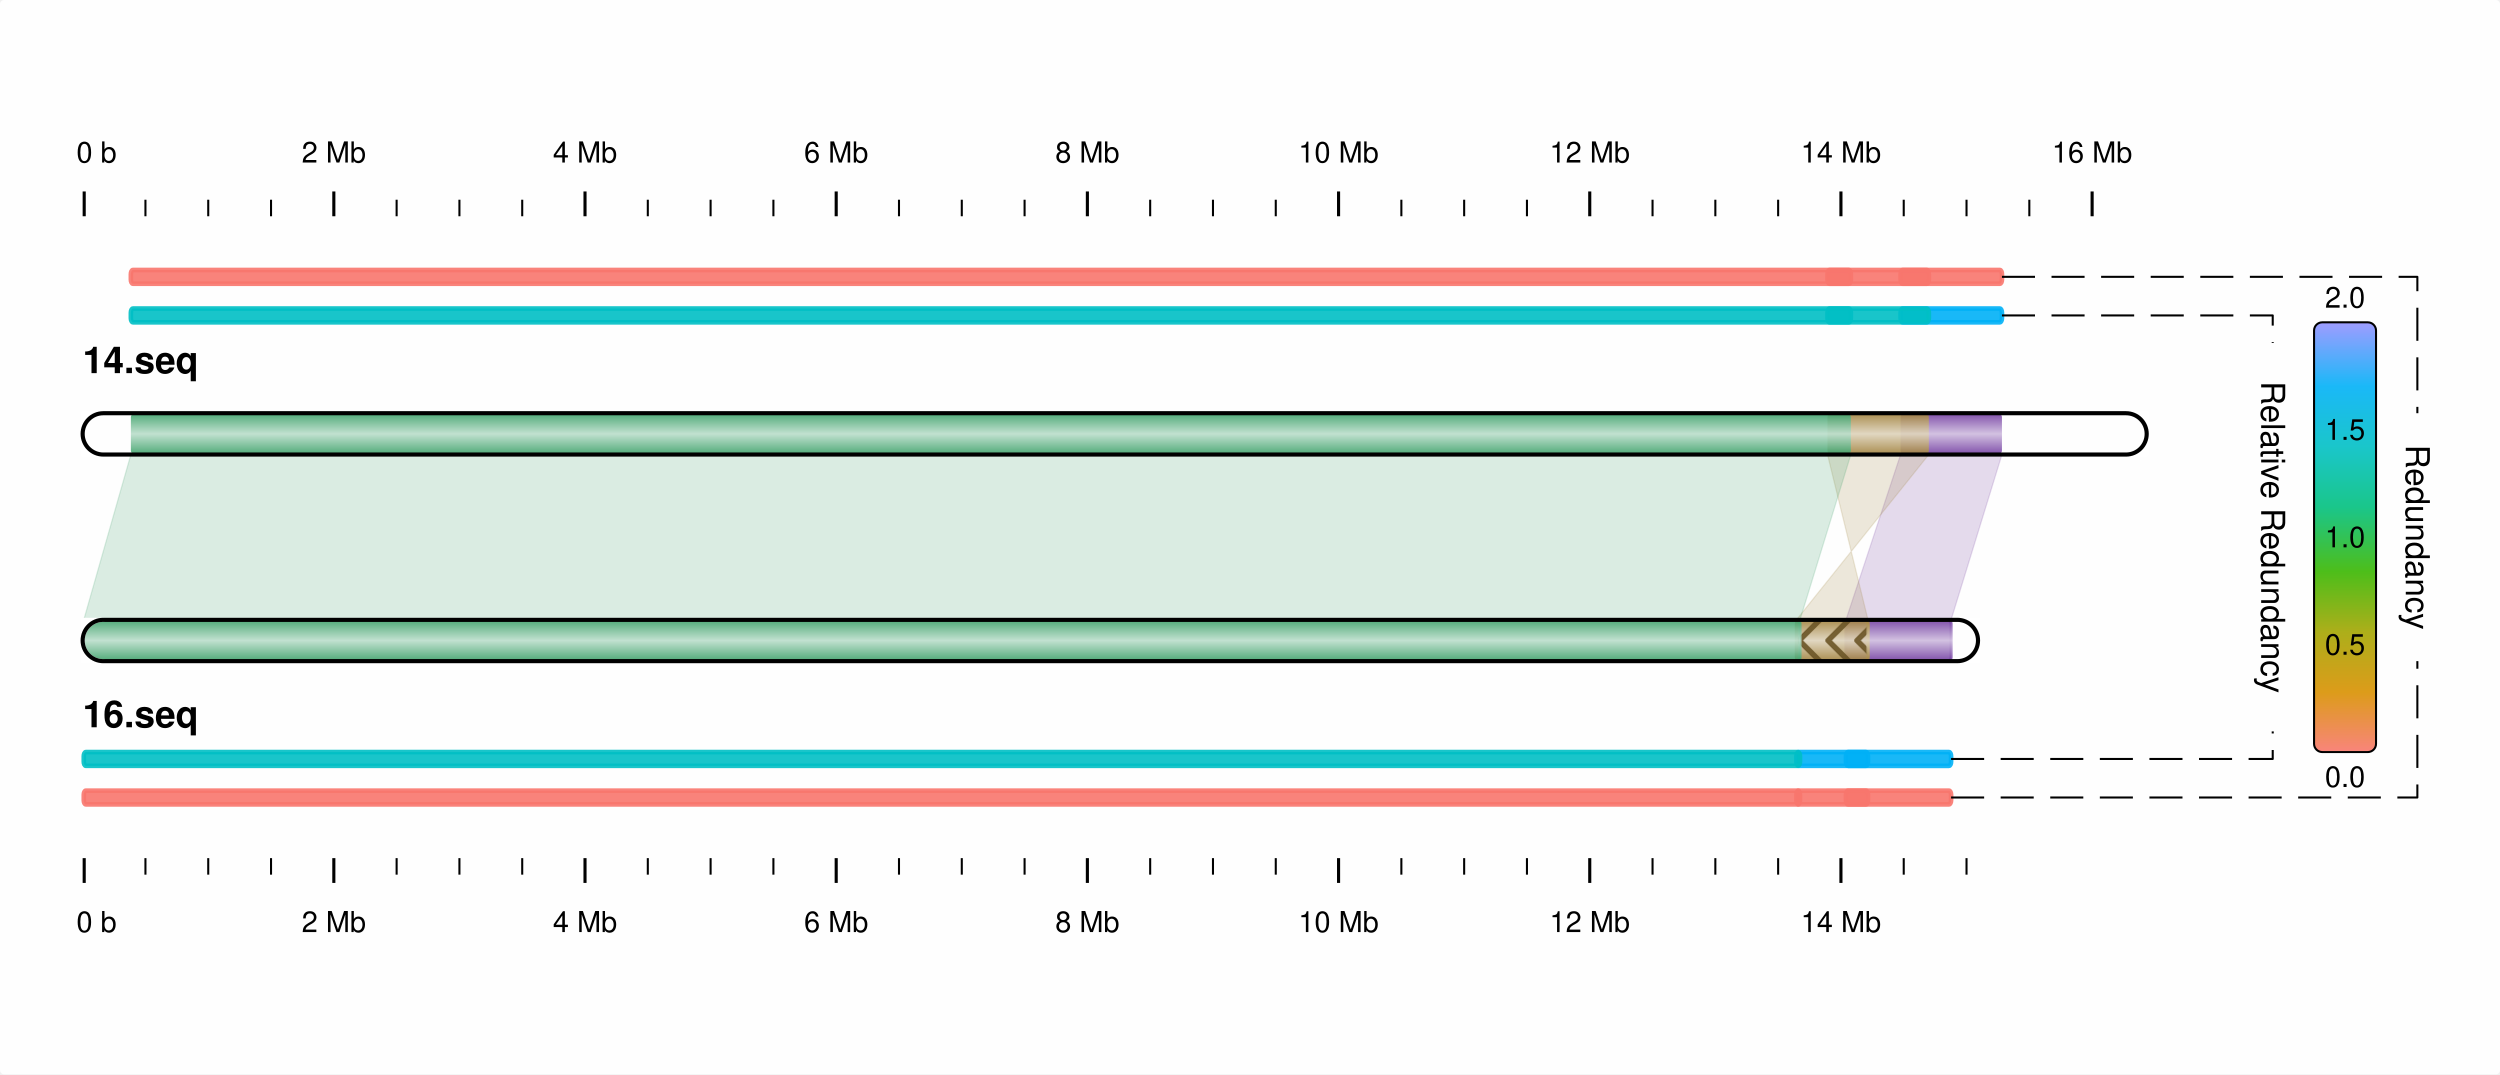
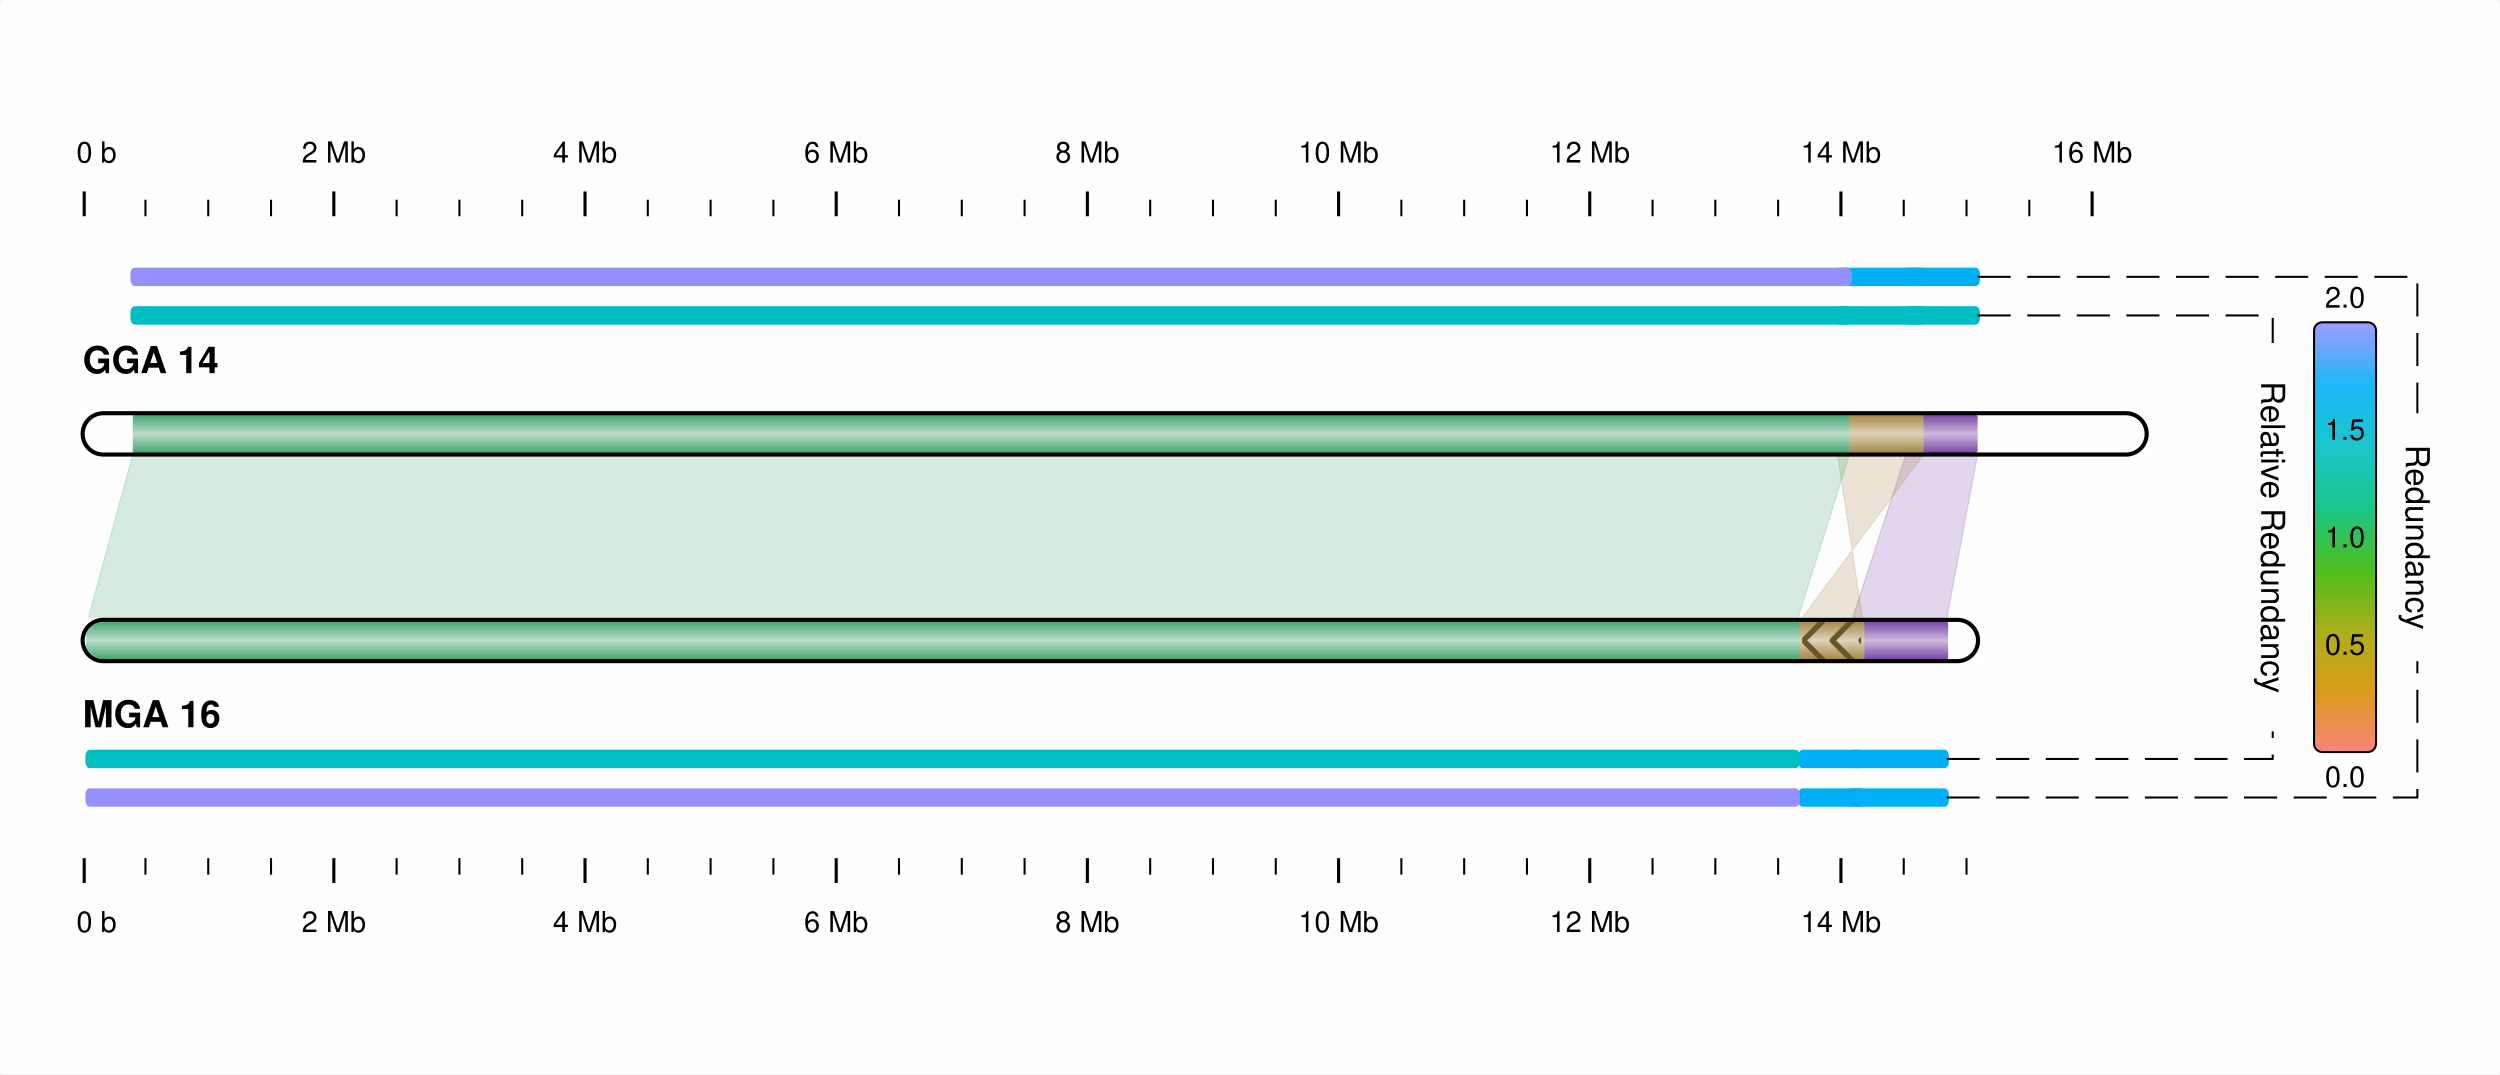
<svg xmlns="http://www.w3.org/2000/svg" viewBox="0 0 605 260">
  <rect x="0" y="0" width="605" height="260" rx="1" ry="1" fill="white" fill-opacity="0.9" stroke="white" stroke-width="0" stroke-opacity="1" />
  <text id="18.50000039.333328" x="18.5" y="39.333" dominant-baseline="" baseline-shift="" alignment-baseline="" font-size="7px" font-family="Helvetica,Arial" font-variant="normal" text-anchor="start" text-align="start" line-height="125%%">
0 b</text>
  <line id="20.37500046.33332820.37500052.333328" x1="20.375" y1="46.333" x2="20.375" y2="52.333" stroke-width="0.75" stroke="black" />
  <line id="35.19664448.33332835.19664452.333328" x1="35.197" y1="48.333" x2="35.197" y2="52.333" stroke-width="0.5" stroke="black" />
  <line id="50.39328848.33332850.39328852.333328" x1="50.393" y1="48.333" x2="50.393" y2="52.333" stroke-width="0.5" stroke="black" />
  <line id="65.58993548.33332865.58993552.333328" x1="65.59" y1="48.333" x2="65.59" y2="52.333" stroke-width="0.5" stroke="black" />
  <line id="80.78657546.33332880.78657552.333328" x1="80.787" y1="46.333" x2="80.787" y2="52.333" stroke-width="0.75" stroke="black" />
  <text id="80.78657539.333328" x="80.787" y="39.333" dominant-baseline="" baseline-shift="" alignment-baseline="" font-size="7px" font-weight="normal" font-family="Helvetica,Arial" font-variant="normal" text-anchor="middle" text-align="start" line-height="125%%">
2 Mb</text>
  <line id="95.98322348.33332895.98322352.333328" x1="95.983" y1="48.333" x2="95.983" y2="52.333" stroke-width="0.5" stroke="black" />
  <line id="111.17987148.333328111.17987152.333328" x1="111.18" y1="48.333" x2="111.18" y2="52.333" stroke-width="0.5" stroke="black" />
  <line id="126.37651148.333328126.37651152.333328" x1="126.377" y1="48.333" x2="126.377" y2="52.333" stroke-width="0.5" stroke="black" />
  <line id="141.57315146.333328141.57315152.333328" x1="141.573" y1="46.333" x2="141.573" y2="52.333" stroke-width="0.75" stroke="black" />
  <text id="141.57315139.333328" x="141.573" y="39.333" dominant-baseline="" baseline-shift="" alignment-baseline="" font-size="7px" font-weight="normal" font-family="Helvetica,Arial" font-variant="normal" text-anchor="middle" text-align="start" line-height="125%%">
4 Mb</text>
  <line id="156.76980648.333328156.76980652.333328" x1="156.77" y1="48.333" x2="156.77" y2="52.333" stroke-width="0.5" stroke="black" />
  <line id="171.96644648.333328171.96644652.333328" x1="171.966" y1="48.333" x2="171.966" y2="52.333" stroke-width="0.5" stroke="black" />
  <line id="187.16308648.333328187.16308652.333328" x1="187.163" y1="48.333" x2="187.163" y2="52.333" stroke-width="0.5" stroke="black" />
  <line id="202.35974146.333328202.35974152.333328" x1="202.36" y1="46.333" x2="202.36" y2="52.333" stroke-width="0.75" stroke="black" />
  <text id="202.35974139.333328" x="202.36" y="39.333" dominant-baseline="" baseline-shift="" alignment-baseline="" font-size="7px" font-weight="normal" font-family="Helvetica,Arial" font-variant="normal" text-anchor="middle" text-align="start" line-height="125%%">
6 Mb</text>
  <line id="217.55638148.333328217.55638152.333328" x1="217.556" y1="48.333" x2="217.556" y2="52.333" stroke-width="0.5" stroke="black" />
  <line id="232.75302148.333328232.75302152.333328" x1="232.753" y1="48.333" x2="232.753" y2="52.333" stroke-width="0.5" stroke="black" />
  <line id="247.94966148.333328247.94966152.333328" x1="247.95" y1="48.333" x2="247.95" y2="52.333" stroke-width="0.5" stroke="black" />
  <line id="263.14630146.333328263.14630152.333328" x1="263.146" y1="46.333" x2="263.146" y2="52.333" stroke-width="0.75" stroke="black" />
  <text id="263.14630139.333328" x="263.146" y="39.333" dominant-baseline="" baseline-shift="" alignment-baseline="" font-size="7px" font-weight="normal" font-family="Helvetica,Arial" font-variant="normal" text-anchor="middle" text-align="start" line-height="125%%">
8 Mb</text>
  <line id="278.34295748.333328278.34295752.333328" x1="278.343" y1="48.333" x2="278.343" y2="52.333" stroke-width="0.5" stroke="black" />
  <line id="293.53961248.333328293.53961252.333328" x1="293.54" y1="48.333" x2="293.54" y2="52.333" stroke-width="0.5" stroke="black" />
  <line id="308.73623748.333328308.73623752.333328" x1="308.736" y1="48.333" x2="308.736" y2="52.333" stroke-width="0.5" stroke="black" />
  <line id="323.93289246.333328323.93289252.333328" x1="323.933" y1="46.333" x2="323.933" y2="52.333" stroke-width="0.75" stroke="black" />
  <text id="323.93289239.333328" x="323.933" y="39.333" dominant-baseline="" baseline-shift="" alignment-baseline="" font-size="7px" font-weight="normal" font-family="Helvetica,Arial" font-variant="normal" text-anchor="middle" text-align="start" line-height="125%%">
10 Mb</text>
  <line id="339.12954748.333328339.12954752.333328" x1="339.13" y1="48.333" x2="339.13" y2="52.333" stroke-width="0.5" stroke="black" />
  <line id="354.32617248.333328354.32617252.333328" x1="354.326" y1="48.333" x2="354.326" y2="52.333" stroke-width="0.5" stroke="black" />
  <line id="369.52282748.333328369.52282752.333328" x1="369.523" y1="48.333" x2="369.523" y2="52.333" stroke-width="0.5" stroke="black" />
  <line id="384.71948246.333328384.71948252.333328" x1="384.719" y1="46.333" x2="384.719" y2="52.333" stroke-width="0.75" stroke="black" />
  <text id="384.71948239.333328" x="384.719" y="39.333" dominant-baseline="" baseline-shift="" alignment-baseline="" font-size="7px" font-weight="normal" font-family="Helvetica,Arial" font-variant="normal" text-anchor="middle" text-align="start" line-height="125%%">
12 Mb</text>
  <line id="399.91610748.333328399.91610752.333328" x1="399.916" y1="48.333" x2="399.916" y2="52.333" stroke-width="0.5" stroke="black" />
  <line id="415.11276248.333328415.11276252.333328" x1="415.113" y1="48.333" x2="415.113" y2="52.333" stroke-width="0.5" stroke="black" />
  <line id="430.30941848.333328430.30941852.333328" x1="430.309" y1="48.333" x2="430.309" y2="52.333" stroke-width="0.5" stroke="black" />
  <line id="445.50604246.333328445.50604252.333328" x1="445.506" y1="46.333" x2="445.506" y2="52.333" stroke-width="0.75" stroke="black" />
  <text id="445.50604239.333328" x="445.506" y="39.333" dominant-baseline="" baseline-shift="" alignment-baseline="" font-size="7px" font-weight="normal" font-family="Helvetica,Arial" font-variant="normal" text-anchor="middle" text-align="start" line-height="125%%">
14 Mb</text>
  <line id="460.70269848.333328460.70269852.333328" x1="460.703" y1="48.333" x2="460.703" y2="52.333" stroke-width="0.5" stroke="black" />
  <line id="475.89932348.333328475.89932352.333328" x1="475.899" y1="48.333" x2="475.899" y2="52.333" stroke-width="0.5" stroke="black" />
  <line id="491.09597848.333328491.09597852.333328" x1="491.096" y1="48.333" x2="491.096" y2="52.333" stroke-width="0.5" stroke="black" />
  <line id="506.29263346.333328506.29263352.333328" x1="506.293" y1="46.333" x2="506.293" y2="52.333" stroke-width="0.75" stroke="black" />
  <text id="506.29263339.333328" x="506.293" y="39.333" dominant-baseline="" baseline-shift="" alignment-baseline="" font-size="7px" font-weight="normal" font-family="Helvetica,Arial" font-variant="normal" text-anchor="middle" text-align="start" line-height="125%%">
16 Mb</text>
  <text id="18.500000225.566666" x="18.5" y="225.567" dominant-baseline="" baseline-shift="" alignment-baseline="" font-size="7px" font-family="Helvetica,Arial" font-variant="normal" text-anchor="start" text-align="start" line-height="125%%">
0 b</text>
  <line id="20.375000213.66667220.375000207.666672" x1="20.375" y1="213.667" x2="20.375" y2="207.667" stroke-width="0.75" stroke="black" />
  <line id="35.196644211.66667235.196644207.666672" x1="35.197" y1="211.667" x2="35.197" y2="207.667" stroke-width="0.5" stroke="black" />
  <line id="50.393288211.66667250.393288207.666672" x1="50.393" y1="211.667" x2="50.393" y2="207.667" stroke-width="0.5" stroke="black" />
  <line id="65.589935211.66667265.589935207.666672" x1="65.59" y1="211.667" x2="65.59" y2="207.667" stroke-width="0.5" stroke="black" />
  <line id="80.786575213.66667280.786575207.666672" x1="80.787" y1="213.667" x2="80.787" y2="207.667" stroke-width="0.75" stroke="black" />
  <text id="80.786575225.566666" x="80.787" y="225.567" dominant-baseline="" baseline-shift="" alignment-baseline="" font-size="7px" font-weight="normal" font-family="Helvetica,Arial" font-variant="normal" text-anchor="middle" text-align="start" line-height="125%%">
2 Mb</text>
  <line id="95.983223211.66667295.983223207.666672" x1="95.983" y1="211.667" x2="95.983" y2="207.667" stroke-width="0.5" stroke="black" />
  <line id="111.179871211.666672111.179871207.666672" x1="111.18" y1="211.667" x2="111.18" y2="207.667" stroke-width="0.5" stroke="black" />
  <line id="126.376511211.666672126.376511207.666672" x1="126.377" y1="211.667" x2="126.377" y2="207.667" stroke-width="0.5" stroke="black" />
  <line id="141.573151213.666672141.573151207.666672" x1="141.573" y1="213.667" x2="141.573" y2="207.667" stroke-width="0.75" stroke="black" />
  <text id="141.573151225.566666" x="141.573" y="225.567" dominant-baseline="" baseline-shift="" alignment-baseline="" font-size="7px" font-weight="normal" font-family="Helvetica,Arial" font-variant="normal" text-anchor="middle" text-align="start" line-height="125%%">
4 Mb</text>
  <line id="156.769806211.666672156.769806207.666672" x1="156.77" y1="211.667" x2="156.77" y2="207.667" stroke-width="0.5" stroke="black" />
  <line id="171.966446211.666672171.966446207.666672" x1="171.966" y1="211.667" x2="171.966" y2="207.667" stroke-width="0.5" stroke="black" />
  <line id="187.163086211.666672187.163086207.666672" x1="187.163" y1="211.667" x2="187.163" y2="207.667" stroke-width="0.5" stroke="black" />
  <line id="202.359741213.666672202.359741207.666672" x1="202.36" y1="213.667" x2="202.36" y2="207.667" stroke-width="0.75" stroke="black" />
  <text id="202.359741225.566666" x="202.36" y="225.567" dominant-baseline="" baseline-shift="" alignment-baseline="" font-size="7px" font-weight="normal" font-family="Helvetica,Arial" font-variant="normal" text-anchor="middle" text-align="start" line-height="125%%">
6 Mb</text>
  <line id="217.556381211.666672217.556381207.666672" x1="217.556" y1="211.667" x2="217.556" y2="207.667" stroke-width="0.5" stroke="black" />
  <line id="232.753021211.666672232.753021207.666672" x1="232.753" y1="211.667" x2="232.753" y2="207.667" stroke-width="0.5" stroke="black" />
  <line id="247.949661211.666672247.949661207.666672" x1="247.95" y1="211.667" x2="247.95" y2="207.667" stroke-width="0.5" stroke="black" />
  <line id="263.146301213.666672263.146301207.666672" x1="263.146" y1="213.667" x2="263.146" y2="207.667" stroke-width="0.75" stroke="black" />
  <text id="263.146301225.566666" x="263.146" y="225.567" dominant-baseline="" baseline-shift="" alignment-baseline="" font-size="7px" font-weight="normal" font-family="Helvetica,Arial" font-variant="normal" text-anchor="middle" text-align="start" line-height="125%%">
8 Mb</text>
  <line id="278.342957211.666672278.342957207.666672" x1="278.343" y1="211.667" x2="278.343" y2="207.667" stroke-width="0.5" stroke="black" />
  <line id="293.539612211.666672293.539612207.666672" x1="293.54" y1="211.667" x2="293.54" y2="207.667" stroke-width="0.5" stroke="black" />
  <line id="308.736237211.666672308.736237207.666672" x1="308.736" y1="211.667" x2="308.736" y2="207.667" stroke-width="0.5" stroke="black" />
  <line id="323.932892213.666672323.932892207.666672" x1="323.933" y1="213.667" x2="323.933" y2="207.667" stroke-width="0.75" stroke="black" />
  <text id="323.932892225.566666" x="323.933" y="225.567" dominant-baseline="" baseline-shift="" alignment-baseline="" font-size="7px" font-weight="normal" font-family="Helvetica,Arial" font-variant="normal" text-anchor="middle" text-align="start" line-height="125%%">
10 Mb</text>
  <line id="339.129547211.666672339.129547207.666672" x1="339.13" y1="211.667" x2="339.13" y2="207.667" stroke-width="0.5" stroke="black" />
  <line id="354.326172211.666672354.326172207.666672" x1="354.326" y1="211.667" x2="354.326" y2="207.667" stroke-width="0.5" stroke="black" />
  <line id="369.522827211.666672369.522827207.666672" x1="369.523" y1="211.667" x2="369.523" y2="207.667" stroke-width="0.5" stroke="black" />
  <line id="384.719482213.666672384.719482207.666672" x1="384.719" y1="213.667" x2="384.719" y2="207.667" stroke-width="0.75" stroke="black" />
  <text id="384.719482225.566666" x="384.719" y="225.567" dominant-baseline="" baseline-shift="" alignment-baseline="" font-size="7px" font-weight="normal" font-family="Helvetica,Arial" font-variant="normal" text-anchor="middle" text-align="start" line-height="125%%">
12 Mb</text>
  <line id="399.916107211.666672399.916107207.666672" x1="399.916" y1="211.667" x2="399.916" y2="207.667" stroke-width="0.5" stroke="black" />
  <line id="415.112762211.666672415.112762207.666672" x1="415.113" y1="211.667" x2="415.113" y2="207.667" stroke-width="0.5" stroke="black" />
  <line id="430.309418211.666672430.309418207.666672" x1="430.309" y1="211.667" x2="430.309" y2="207.667" stroke-width="0.5" stroke="black" />
  <line id="445.506042213.666672445.506042207.666672" x1="445.506" y1="213.667" x2="445.506" y2="207.667" stroke-width="0.75" stroke="black" />
  <text id="445.506042225.566666" x="445.506" y="225.567" dominant-baseline="" baseline-shift="" alignment-baseline="" font-size="7px" font-weight="normal" font-family="Helvetica,Arial" font-variant="normal" text-anchor="middle" text-align="start" line-height="125%%">
14 Mb</text>
  <line id="460.702698211.666672460.702698207.666672" x1="460.703" y1="211.667" x2="460.703" y2="207.667" stroke-width="0.5" stroke="black" />
  <line id="475.899323211.666672475.899323207.666672" x1="475.899" y1="211.667" x2="475.899" y2="207.667" stroke-width="0.5" stroke="black" />
  <defs id="">
-     <linearGradient id="grad459.942871110.000000" x1="0%" y1="0%" x2="100%" y2="0%">
+     <linearGradient id="grad461.219391110.000000" x1="0%" y1="0%" x2="100%" y2="0%">
      <stop offset="0%" stop-color="#713BA0" stop-opacity="1" />
      <stop offset="50%" stop-color="#CDBADD" stop-opacity="1" />
      <stop offset="100%" stop-color="#713BA0" stop-opacity="1" />
    </linearGradient>
  </defs>
-   <rect x="459.943" y="110" width="10" height="24.527" rx="1" ry="1" fill="url(#grad459.942871110.000000)" fill-opacity="0.9" stroke-width="0.75" stroke-opacity="0.9" transform="rotate(-90 459.9429 110)" />
-   <defs id="">
-     <linearGradient id="grad459.942871110.000000NRC" x1="0%" y1="0%" x2="100%" y2="0%">
-       <stop offset="100%" stop-color="#00B0F6" stop-opacity="1" />
-     </linearGradient>
-   </defs>
-   <rect x="491.943" y="110" width="3.333" height="24.527" rx="1" ry="0.5" fill="url(#grad459.942871110.000000NRC)" fill-opacity="0.9" stroke="url(#grad459.942871110.000000NRC)" stroke-width="1.125" stroke-opacity="0.9" transform="rotate(-90 459.9429 110)" />
-   <defs id="">
-     <linearGradient id="grad459.942871110.000000NRCRedun" x1="0%" y1="0%" x2="100%" y2="0%">
-       <stop offset="100%" stop-color="#F8766D" stop-opacity="1" />
-     </linearGradient>
-   </defs>
-   <rect x="501.276" y="110" width="3.333" height="24.527" rx="1" ry="0.5" fill="url(#grad459.942871110.000000NRCRedun)" fill-opacity="0.9" stroke="url(#grad459.942871110.000000NRCRedun)" stroke-width="1.125" stroke-opacity="0.9" transform="rotate(-90 459.9429 110)" />
-   <defs id="">
-     <linearGradient id="grad446.721771160.000000" x1="0%" y1="0%" x2="100%" y2="0%">
+   <rect x="461.219" y="110" width="10" height="17.37" rx="1" ry="1" fill="url(#grad461.219391110.000000)" fill-opacity="1" stroke-width="0.75" stroke-opacity="1" transform="rotate(-90 461.2194 110)" />
+   <defs id="">
+     <linearGradient id="grad461.219391110.000000NRC" x1="0%" y1="0%" x2="100%" y2="0%">
+       <stop offset="100%" stop-color="#00BFC4" stop-opacity="1" />
+     </linearGradient>
+   </defs>
+   <rect x="493.219" y="110" width="3.333" height="17.37" rx="1" ry="0.5" fill="url(#grad461.219391110.000000NRC)" fill-opacity="1" stroke="url(#grad461.219391110.000000NRC)" stroke-width="1.125" stroke-opacity="1" transform="rotate(-90 461.2194 110)" />
+   <defs id="">
+     <linearGradient id="grad461.219391110.000000NRCRedun" x1="0%" y1="0%" x2="100%" y2="0%">
+       <stop offset="100%" stop-color="#00B0F6" stop-opacity="1" />
+     </linearGradient>
+   </defs>
+   <rect x="502.553" y="110" width="3.333" height="17.37" rx="1" ry="0.5" fill="url(#grad461.219391110.000000NRCRedun)" fill-opacity="1" stroke="url(#grad461.219391110.000000NRCRedun)" stroke-width="1.125" stroke-opacity="1" transform="rotate(-90 461.2194 110)" />
+   <defs id="">
+     <linearGradient id="grad448.180664160.000000" x1="0%" y1="0%" x2="100%" y2="0%">
      <stop offset="0%" stop-color="#713BA0" stop-opacity="1" />
      <stop offset="50%" stop-color="#CDBADD" stop-opacity="1" />
      <stop offset="100%" stop-color="#713BA0" stop-opacity="1" />
    </linearGradient>
  </defs>
-   <rect x="446.722" y="160" width="10" height="25.439" rx="1" ry="1" fill="url(#grad446.721771160.000000)" fill-opacity="0.9" stroke="url(#grad446.721771160.000000)" stroke-width="0.75" stroke-opacity="0.9" transform="rotate(-90 446.7218 160)" />
-   <defs id="">
-     <linearGradient id="grad446.721771160.000000NRC" x1="0%" y1="0%" x2="100%" y2="0%">
-       <stop offset="100%" stop-color="#00B0F6" stop-opacity="1" />
-     </linearGradient>
-   </defs>
-   <rect x="421.388" y="160" width="3.333" height="25.439" rx="1" ry="0.5" fill="url(#grad446.721771160.000000NRC)" fill-opacity="0.9" stroke="url(#grad446.721771160.000000NRC)" stroke-width="1.125" stroke-opacity="0.9" transform="rotate(-90 446.7218 160)" />
-   <defs id="">
-     <linearGradient id="grad446.721771160.000000NRCRedun" x1="0%" y1="0%" x2="100%" y2="0%">
-       <stop offset="100%" stop-color="#F8766D" stop-opacity="1" />
-     </linearGradient>
-   </defs>
-   <rect x="412.055" y="160" width="3.333" height="25.439" rx="1" ry="0.5" fill="url(#grad446.721771160.000000NRCRedun)" fill-opacity="0.9" stroke="url(#grad446.721771160.000000NRCRedun)" stroke-width="1.125" stroke-opacity="0.9" transform="rotate(-90 446.7218 160)" />
-   <polygon points="459.943,110 484.47,110 472.161,150 446.722,150 " fill="#713BA0" stroke="#713BA0" stroke-width="0.3" stroke-opacity="0.18" fill-opacity="0.18" />
-   <defs id="">
-     <linearGradient id="grad442.253967110.000000" x1="0%" y1="0%" x2="100%" y2="0%">
+   <rect x="448.181" y="160" width="10" height="22.886" rx="1" ry="1" fill="url(#grad448.180664160.000000)" fill-opacity="1" stroke="url(#grad448.180664160.000000)" stroke-width="0.75" stroke-opacity="1" transform="rotate(-90 448.1807 160)" />
+   <defs id="">
+     <linearGradient id="grad448.180664160.000000NRC" x1="0%" y1="0%" x2="100%" y2="0%">
+       <stop offset="100%" stop-color="#00B0F6" stop-opacity="1" />
+     </linearGradient>
+   </defs>
+   <rect x="422.847" y="160" width="3.333" height="22.886" rx="1" ry="0.5" fill="url(#grad448.180664160.000000NRC)" fill-opacity="1" stroke="url(#grad448.180664160.000000NRC)" stroke-width="1.125" stroke-opacity="1" transform="rotate(-90 448.1807 160)" />
+   <defs id="">
+     <linearGradient id="grad448.180664160.000000NRCRedun" x1="0%" y1="0%" x2="100%" y2="0%">
+       <stop offset="100%" stop-color="#00B0F6" stop-opacity="1" />
+     </linearGradient>
+   </defs>
+   <rect x="413.514" y="160" width="3.333" height="22.886" rx="1" ry="0.5" fill="url(#grad448.180664160.000000NRCRedun)" fill-opacity="1" stroke="url(#grad448.180664160.000000NRCRedun)" stroke-width="1.125" stroke-opacity="1" transform="rotate(-90 448.1807 160)" />
+   <polygon points="461.219,110 478.589,110 471.067,150 448.181,150 " fill="#713BA0" stroke="#713BA0" stroke-width="0.3" stroke-opacity="0.2" fill-opacity="0.2" />
+   <defs id="">
+     <linearGradient id="grad444.670227110.000000" x1="0%" y1="0%" x2="100%" y2="0%">
      <stop offset="0%" stop-color="#A0803B" stop-opacity="1" />
      <stop offset="50%" stop-color="#DDD2BA" stop-opacity="1" />
      <stop offset="100%" stop-color="#A0803B" stop-opacity="1" />
    </linearGradient>
  </defs>
-   <rect x="442.254" y="110" width="10" height="24.527" rx="1" ry="1" fill="url(#grad442.253967110.000000)" fill-opacity="0.9" stroke-width="0.75" stroke-opacity="0.9" transform="rotate(-90 442.254 110)" />
-   <defs id="">
-     <linearGradient id="grad442.253967110.000000NRC" x1="0%" y1="0%" x2="100%" y2="0%">
-       <stop offset="100%" stop-color="#00BFC4" stop-opacity="1" />
-     </linearGradient>
-   </defs>
-   <rect x="474.254" y="110" width="3.333" height="24.527" rx="1" ry="0.5" fill="url(#grad442.253967110.000000NRC)" fill-opacity="0.9" stroke="url(#grad442.253967110.000000NRC)" stroke-width="1.125" stroke-opacity="0.9" transform="rotate(-90 442.254 110)" />
-   <defs id="">
-     <linearGradient id="grad442.253967110.000000NRCRedun" x1="0%" y1="0%" x2="100%" y2="0%">
-       <stop offset="100%" stop-color="#F8766D" stop-opacity="1" />
-     </linearGradient>
-   </defs>
-   <rect x="483.587" y="110" width="3.333" height="24.527" rx="1" ry="0.5" fill="url(#grad442.253967110.000000NRCRedun)" fill-opacity="0.9" stroke="url(#grad442.253967110.000000NRCRedun)" stroke-width="1.125" stroke-opacity="0.9" transform="rotate(-90 442.254 110)" />
-   <defs id="">
-     <linearGradient id="grad434.731628160.000000" x1="0%" y1="0%" x2="100%" y2="0%">
+   <rect x="444.67" y="110" width="10" height="20.835" rx="1" ry="1" fill="url(#grad444.670227110.000000)" fill-opacity="1" stroke-width="0.75" stroke-opacity="1" transform="rotate(-90 444.6702 110)" />
+   <defs id="">
+     <linearGradient id="grad444.670227110.000000NRC" x1="0%" y1="0%" x2="100%" y2="0%">
+       <stop offset="100%" stop-color="#00BFC4" stop-opacity="1" />
+     </linearGradient>
+   </defs>
+   <rect x="476.67" y="110" width="3.333" height="20.835" rx="1" ry="0.5" fill="url(#grad444.670227110.000000NRC)" fill-opacity="1" stroke="url(#grad444.670227110.000000NRC)" stroke-width="1.125" stroke-opacity="1" transform="rotate(-90 444.6702 110)" />
+   <defs id="">
+     <linearGradient id="grad444.670227110.000000NRCRedun" x1="0%" y1="0%" x2="100%" y2="0%">
+       <stop offset="100%" stop-color="#00B0F6" stop-opacity="1" />
+     </linearGradient>
+   </defs>
+   <rect x="486.004" y="110" width="3.333" height="20.835" rx="1" ry="0.5" fill="url(#grad444.670227110.000000NRCRedun)" fill-opacity="1" stroke="url(#grad444.670227110.000000NRCRedun)" stroke-width="1.125" stroke-opacity="1" transform="rotate(-90 444.6702 110)" />
+   <defs id="">
+     <linearGradient id="grad435.734619160.000000" x1="0%" y1="0%" x2="100%" y2="0%">
      <stop offset="0%" stop-color="#A0803B" stop-opacity="1" />
      <stop offset="50%" stop-color="#DDD2BA" stop-opacity="1" />
      <stop offset="100%" stop-color="#A0803B" stop-opacity="1" />
    </linearGradient>
  </defs>
-   <rect x="434.732" y="160" width="10" height="17.324" rx="1" ry="1" fill="url(#grad434.731628160.000000)" fill-opacity="0.9" stroke="url(#grad434.731628160.000000)" stroke-width="0.75" stroke-opacity="0.9" transform="rotate(-90 434.7316 160)" />
-   <defs id="">
-     <pattern id="Wavy434.731628160.000000" x="434.732" y="160" width="10" height="7" patternUnits="userSpaceOnUse">
+   <rect x="435.735" y="160" width="10" height="15.045" rx="1" ry="1" fill="url(#grad435.734619160.000000)" fill-opacity="1" stroke="url(#grad435.734619160.000000)" stroke-width="0.75" stroke-opacity="1" transform="rotate(-90 435.7346 160)" />
+   <defs id="">
+     <pattern id="Wavy435.734619160.000000" x="435.735" y="160" width="10" height="7" patternUnits="userSpaceOnUse">
      <path id="" d="m -0.665,6.335 l 5.665,-5.67 l 5.665,5.67 " fill="none" fill-opacity="0.9" stroke="#6B5527" stroke-opacity="1" stroke-linejoin="round" stroke-width="1.33" />
    </pattern>
  </defs>
-   <rect x="434.732" y="160" width="10" height="17.324" rx="1" ry="1" fill="url(#Wavy434.731628160.000000)" fill-opacity="0.9" stroke="url(#grad434.731628160.000000)" stroke-width="0.75" stroke-opacity="0.9" transform="rotate(-90 434.7316 160)" />
-   <defs id="">
-     <linearGradient id="grad434.731628160.000000NRC" x1="0%" y1="0%" x2="100%" y2="0%">
-       <stop offset="100%" stop-color="#00B0F6" stop-opacity="1" />
-     </linearGradient>
-   </defs>
-   <rect x="409.398" y="160" width="3.333" height="17.324" rx="1" ry="0.5" fill="url(#grad434.731628160.000000NRC)" fill-opacity="0.9" stroke="url(#grad434.731628160.000000NRC)" stroke-width="1.125" stroke-opacity="0.9" transform="rotate(-90 434.7316 160)" />
-   <defs id="">
-     <linearGradient id="grad434.731628160.000000NRCRedun" x1="0%" y1="0%" x2="100%" y2="0%">
-       <stop offset="100%" stop-color="#F8766D" stop-opacity="1" />
-     </linearGradient>
-   </defs>
-   <rect x="400.065" y="160" width="3.333" height="17.324" rx="1" ry="0.5" fill="url(#grad434.731628160.000000NRCRedun)" fill-opacity="0.9" stroke="url(#grad434.731628160.000000NRCRedun)" stroke-width="1.125" stroke-opacity="0.9" transform="rotate(-90 434.7316 160)" />
-   <polygon points="442.254,110 466.781,110 434.732,150 452.056,150 " fill="#A0803B" stroke="#A0803B" stroke-width="0.3" stroke-opacity="0.18" fill-opacity="0.18" />
-   <defs id="">
-     <linearGradient id="grad31.671022110.000000" x1="0%" y1="0%" x2="100%" y2="0%">
+   <rect x="435.735" y="160" width="10" height="15.045" rx="1" ry="1" fill="url(#Wavy435.734619160.000000)" fill-opacity="1" stroke="url(#grad435.734619160.000000)" stroke-width="0.75" stroke-opacity="1" transform="rotate(-90 435.7346 160)" />
+   <defs id="">
+     <linearGradient id="grad435.734619160.000000NRC" x1="0%" y1="0%" x2="100%" y2="0%">
+       <stop offset="100%" stop-color="#00B0F6" stop-opacity="1" />
+     </linearGradient>
+   </defs>
+   <rect x="410.401" y="160" width="3.333" height="15.045" rx="1" ry="0.5" fill="url(#grad435.734619160.000000NRC)" fill-opacity="1" stroke="url(#grad435.734619160.000000NRC)" stroke-width="1.125" stroke-opacity="1" transform="rotate(-90 435.7346 160)" />
+   <defs id="">
+     <linearGradient id="grad435.734619160.000000NRCRedun" x1="0%" y1="0%" x2="100%" y2="0%">
+       <stop offset="100%" stop-color="#00B0F6" stop-opacity="1" />
+     </linearGradient>
+   </defs>
+   <rect x="401.068" y="160" width="3.333" height="15.045" rx="1" ry="0.5" fill="url(#grad435.734619160.000000NRCRedun)" fill-opacity="1" stroke="url(#grad435.734619160.000000NRCRedun)" stroke-width="1.125" stroke-opacity="1" transform="rotate(-90 435.7346 160)" />
+   <polygon points="444.67,110 465.505,110 435.735,150 450.779,150 " fill="#A0803B" stroke="#A0803B" stroke-width="0.3" stroke-opacity="0.2" fill-opacity="0.2" />
+   <defs id="">
+     <linearGradient id="grad32.126923110.000000" x1="0%" y1="0%" x2="100%" y2="0%">
      <stop offset="0%" stop-color="#3BA068" stop-opacity="1" />
      <stop offset="50%" stop-color="#BADDCA" stop-opacity="1" />
      <stop offset="100%" stop-color="#3BA068" stop-opacity="1" />
    </linearGradient>
  </defs>
-   <rect x="31.671" y="110" width="10" height="416.236" rx="1" ry="1" fill="url(#grad31.671022110.000000)" fill-opacity="0.9" stroke-width="0.75" stroke-opacity="0.9" transform="rotate(-90 31.67102 110)" />
-   <defs id="">
-     <linearGradient id="grad31.671022110.000000NRC" x1="0%" y1="0%" x2="100%" y2="0%">
-       <stop offset="100%" stop-color="#00BFC4" stop-opacity="1" />
-     </linearGradient>
-   </defs>
-   <rect x="63.671" y="110" width="3.333" height="416.236" rx="1" ry="0.5" fill="url(#grad31.671022110.000000NRC)" fill-opacity="0.9" stroke="url(#grad31.671022110.000000NRC)" stroke-width="1.125" stroke-opacity="0.9" transform="rotate(-90 31.67102 110)" />
-   <defs id="">
-     <linearGradient id="grad31.671022110.000000NRCRedun" x1="0%" y1="0%" x2="100%" y2="0%">
-       <stop offset="100%" stop-color="#F8766D" stop-opacity="1" />
-     </linearGradient>
-   </defs>
-   <rect x="73.004" y="110" width="3.333" height="416.236" rx="1" ry="0.5" fill="url(#grad31.671022110.000000NRCRedun)" fill-opacity="0.9" stroke="url(#grad31.671022110.000000NRCRedun)" stroke-width="1.125" stroke-opacity="0.9" transform="rotate(-90 31.67102 110)" />
-   <defs id="">
-     <linearGradient id="grad20.273540160.000000" x1="0%" y1="0%" x2="100%" y2="0%">
+   <rect x="32.127" y="110" width="10" height="415.461" rx="1" ry="1" fill="url(#grad32.126923110.000000)" fill-opacity="1" stroke-width="0.75" stroke-opacity="1" transform="rotate(-90 32.12692 110)" />
+   <defs id="">
+     <linearGradient id="grad32.126923110.000000NRC" x1="0%" y1="0%" x2="100%" y2="0%">
+       <stop offset="100%" stop-color="#00BFC4" stop-opacity="1" />
+     </linearGradient>
+   </defs>
+   <rect x="64.127" y="110" width="3.333" height="415.461" rx="1" ry="0.5" fill="url(#grad32.126923110.000000NRC)" fill-opacity="1" stroke="url(#grad32.126923110.000000NRC)" stroke-width="1.125" stroke-opacity="1" transform="rotate(-90 32.12692 110)" />
+   <defs id="">
+     <linearGradient id="grad32.126923110.000000NRCRedun" x1="0%" y1="0%" x2="100%" y2="0%">
+       <stop offset="100%" stop-color="#9590FF" stop-opacity="1" />
+     </linearGradient>
+   </defs>
+   <rect x="73.46" y="110" width="3.333" height="415.461" rx="1" ry="0.5" fill="url(#grad32.126923110.000000NRCRedun)" fill-opacity="1" stroke="url(#grad32.126923110.000000NRCRedun)" stroke-width="1.125" stroke-opacity="1" transform="rotate(-90 32.12692 110)" />
+   <defs id="">
+     <linearGradient id="grad21.230928160.000000" x1="0%" y1="0%" x2="100%" y2="0%">
      <stop offset="0%" stop-color="#3BA068" stop-opacity="1" />
      <stop offset="50%" stop-color="#BADDCA" stop-opacity="1" />
      <stop offset="100%" stop-color="#3BA068" stop-opacity="1" />
    </linearGradient>
  </defs>
-   <rect x="20.273" y="160" width="10" height="415.324" rx="1" ry="1" fill="url(#grad20.273540160.000000)" fill-opacity="0.9" stroke="url(#grad20.273540160.000000)" stroke-width="0.75" stroke-opacity="0.9" transform="rotate(-90 20.27354 160)" />
-   <defs id="">
-     <linearGradient id="grad20.273540160.000000NRC" x1="0%" y1="0%" x2="100%" y2="0%">
-       <stop offset="100%" stop-color="#00BFC4" stop-opacity="1" />
-     </linearGradient>
-   </defs>
-   <rect x="-5.06" y="160" width="3.333" height="415.324" rx="1" ry="0.5" fill="url(#grad20.273540160.000000NRC)" fill-opacity="0.9" stroke="url(#grad20.273540160.000000NRC)" stroke-width="1.125" stroke-opacity="0.9" transform="rotate(-90 20.27354 160)" />
-   <defs id="">
-     <linearGradient id="grad20.273540160.000000NRCRedun" x1="0%" y1="0%" x2="100%" y2="0%">
-       <stop offset="100%" stop-color="#F8766D" stop-opacity="1" />
-     </linearGradient>
-   </defs>
-   <rect x="-14.393" y="160" width="3.333" height="415.324" rx="1" ry="0.5" fill="url(#grad20.273540160.000000NRCRedun)" fill-opacity="0.9" stroke="url(#grad20.273540160.000000NRCRedun)" stroke-width="1.125" stroke-opacity="0.9" transform="rotate(-90 20.27354 160)" />
-   <polygon points="31.671,110 447.907,110 435.598,150 20.273,150 " fill="#3BA068" stroke="#3BA068" stroke-width="0.3" stroke-opacity="0.18" fill-opacity="0.18" />
+   <rect x="21.231" y="160" width="10" height="413.774" rx="1" ry="1" fill="url(#grad21.230928160.000000)" fill-opacity="1" stroke="url(#grad21.230928160.000000)" stroke-width="0.75" stroke-opacity="1" transform="rotate(-90 21.23093 160)" />
+   <defs id="">
+     <linearGradient id="grad21.230928160.000000NRC" x1="0%" y1="0%" x2="100%" y2="0%">
+       <stop offset="100%" stop-color="#00BFC4" stop-opacity="1" />
+     </linearGradient>
+   </defs>
+   <rect x="-4.102" y="160" width="3.333" height="413.774" rx="1" ry="0.5" fill="url(#grad21.230928160.000000NRC)" fill-opacity="1" stroke="url(#grad21.230928160.000000NRC)" stroke-width="1.125" stroke-opacity="1" transform="rotate(-90 21.23093 160)" />
+   <defs id="">
+     <linearGradient id="grad21.230928160.000000NRCRedun" x1="0%" y1="0%" x2="100%" y2="0%">
+       <stop offset="100%" stop-color="#9590FF" stop-opacity="1" />
+     </linearGradient>
+   </defs>
+   <rect x="-13.436" y="160" width="3.333" height="413.774" rx="1" ry="0.5" fill="url(#grad21.230928160.000000NRCRedun)" fill-opacity="1" stroke="url(#grad21.230928160.000000NRCRedun)" stroke-width="1.125" stroke-opacity="1" transform="rotate(-90 21.23093 160)" />
+   <polygon points="32.127,110 447.588,110 435.005,150 21.231,150 " fill="#3BA068" stroke="#3BA068" stroke-width="0.3" stroke-opacity="0.2" fill-opacity="0.2" />
  <path id="rhs20.000000100.000000" d="M 20,604.5 a 5,5 0 0,0 10,0 v 5 h -10 v -5 z " fill="white" fill-opacity="1" stroke="white" stroke-opacity="1" stroke-linejoin="round" stroke-width="1" transform="rotate(-90 20 110)" />
  <path id="rhs20.000000100.000000" d="M 30,115 a 5,5 0 0,0 -10,0 v -5 h 10 v 5 z " fill="white" fill-opacity="1" stroke="white" stroke-opacity="1" stroke-linejoin="round" stroke-width="1" transform="rotate(-90 20 110)" />
  <path id="20.000000110.000000" d="M 20,115 v 489.5 a 5,5 0 0,0 10,0 v -489.5 a 5,5 0 0,0 -10,0 z " fill="none" fill-opacity="0.9" stroke="black" stroke-opacity="1" stroke-linejoin="round" stroke-width="1" transform="rotate(-90 20 110)" />
  <path id="rhs20.000000100.000000" d="M 20,613.682 a 5,5 0 0,0 10,0 v 5 h -10 v -5 z " fill="white" fill-opacity="1" stroke="white" stroke-opacity="1" stroke-linejoin="round" stroke-width="1" transform="rotate(-90 20 160)" />
  <path id="rhs20.000000100.000000" d="M 30,165 a 5,5 0 0,0 -10,0 v -5 h 10 v 5 z " fill="white" fill-opacity="1" stroke="white" stroke-opacity="1" stroke-linejoin="round" stroke-width="1" transform="rotate(-90 20 160)" />
  <path id="20.000000160.000000" d="M 20,165 v 448.682 a 5,5 0 0,0 10,0 v -448.682 a 5,5 0 0,0 -10,0 z " fill="none" fill-opacity="0.9" stroke="black" stroke-opacity="1" stroke-linejoin="round" stroke-width="1" transform="rotate(-90 20 160)" />
  <text id="20.00000090.300003" x="20" y="90.3" dominant-baseline="" baseline-shift="" alignment-baseline="" font-size="9px" font-weight="bold" font-family="Helvetica,Arial" font-variant="normal" text-anchor="start" text-align="start" line-height="125%%">
- 14.seq</text>
+ GGA 14</text>
  <text id="20.000000176.000000" x="20" y="176" dominant-baseline="" baseline-shift="" alignment-baseline="" font-size="9px" font-weight="bold" font-family="Helvetica,Arial" font-variant="normal" text-anchor="start" text-align="start" line-height="125%%">
- 16.seq</text>
+ MGA 16</text>
  <defs id="">
    <linearGradient id="grad560.00042778.000000" x1="0%" y1="100%" x2="0%" y2="0%">
      <stop offset="0%" stop-color="#F8766D" stop-opacity="1" />
      <stop offset="14%" stop-color="#D89000" stop-opacity="1" />
      <stop offset="28%" stop-color="#A3A500" stop-opacity="1" />
      <stop offset="42%" stop-color="#39B600" stop-opacity="1" />
      <stop offset="57%" stop-color="#00BF7D" stop-opacity="1" />
      <stop offset="71%" stop-color="#00BFC4" stop-opacity="1" />
      <stop offset="85%" stop-color="#00B0F6" stop-opacity="1" />
      <stop offset="100%" stop-color="#9590FF" stop-opacity="1" />
    </linearGradient>
  </defs>
  <rect x="560" y="78" width="15" height="104" rx="2" ry="2" fill="url(#grad560.00042778.000000)" fill-opacity="0.9" stroke="black" stroke-width="0.5" stroke-opacity="1" />
  <text id="547.200439130.000000" x="547.2" y="130" dominant-baseline="" baseline-shift="" alignment-baseline="" transform="rotate(90 547.2004 130)" font-size="8px" font-family="Helvetica,Arial" font-variant="normal" text-anchor="middle" text-align="start" line-height="125%%">
Relative Redundancy</text>
  <text id="582.200439130.000000" x="582.2" y="130" dominant-baseline="" baseline-shift="" alignment-baseline="" transform="rotate(90 582.2004 130)" font-size="8px" font-family="Helvetica,Arial" font-variant="normal" text-anchor="middle" text-align="start" line-height="125%%">
Redundancy</text>
  <text id="567.500427188.000000" x="567.5" y="188" dy="2.45" dominant-baseline="" baseline-shift="" alignment-baseline="" font-size="7px" font-family="Helvetica,Arial" font-variant="normal" text-anchor="middle" text-align="start" line-height="125%%">
0.0</text>
  <text id="567.50042772.000000" x="567.5" y="72" dy="2.45" dominant-baseline="" baseline-shift="" alignment-baseline="" font-size="7px" font-family="Helvetica,Arial" font-variant="normal" text-anchor="middle" text-align="start" line-height="125%%">
2.0</text>
  <text id="567.500427156.000000" x="567.5" y="156" dy="2.45" dominant-baseline="" baseline-shift="" alignment-baseline="" font-size="7px" font-family="Helvetica,Arial" font-variant="normal" text-anchor="middle" text-align="start" line-height="125%%">
0.5</text>
  <text id="567.500427130.000000" x="567.5" y="130" dy="2.45" dominant-baseline="" baseline-shift="" alignment-baseline="" font-size="7px" font-family="Helvetica,Arial" font-variant="normal" text-anchor="middle" text-align="start" line-height="125%%">
1.0</text>
  <text id="567.500427104.000000" x="567.5" y="104" dy="2.45" dominant-baseline="" baseline-shift="" alignment-baseline="" font-size="7px" font-family="Helvetica,Arial" font-variant="normal" text-anchor="middle" text-align="start" line-height="125%%">
1.5</text>
-   <path id="" d="M 484.47,76.333 H 550 V 83 " fill="none" fill-opacity="0.9" stroke="black" stroke-opacity="1" stroke-linejoin="round" stroke-dasharray="8 4" stroke-width="0.5" />
-   <path id="" d="M 472.161,183.667 H 550 V 177 " fill="none" fill-opacity="0.9" stroke="black" stroke-opacity="1" stroke-linejoin="round" stroke-dasharray="8 4" stroke-width="0.5" />
-   <path id="" d="M 484.47,67 H 585 V 100 " fill="none" fill-opacity="0.9" stroke="black" stroke-opacity="1" stroke-linejoin="round" stroke-dasharray="8 4" stroke-width="0.5" />
-   <path id="" d="M 472.161,193 H 585 V 160 " fill="none" fill-opacity="0.9" stroke="black" stroke-opacity="1" stroke-linejoin="round" stroke-dasharray="8 4" stroke-width="0.5" />
+   <path id="" d="M 478.589,76.333 H 550 V 83 " fill="none" fill-opacity="0.9" stroke="black" stroke-opacity="1" stroke-linejoin="round" stroke-dasharray="8 4" stroke-width="0.5" />
+   <path id="" d="M 471.067,183.667 H 550 V 177 " fill="none" fill-opacity="0.9" stroke="black" stroke-opacity="1" stroke-linejoin="round" stroke-dasharray="8 4" stroke-width="0.5" />
+   <path id="" d="M 478.589,67 H 585 V 100 " fill="none" fill-opacity="0.9" stroke="black" stroke-opacity="1" stroke-linejoin="round" stroke-dasharray="8 4" stroke-width="0.5" />
+   <path id="" d="M 471.067,193 H 585 V 160 " fill="none" fill-opacity="0.9" stroke="black" stroke-opacity="1" stroke-linejoin="round" stroke-dasharray="8 4" stroke-width="0.5" />
</svg>
